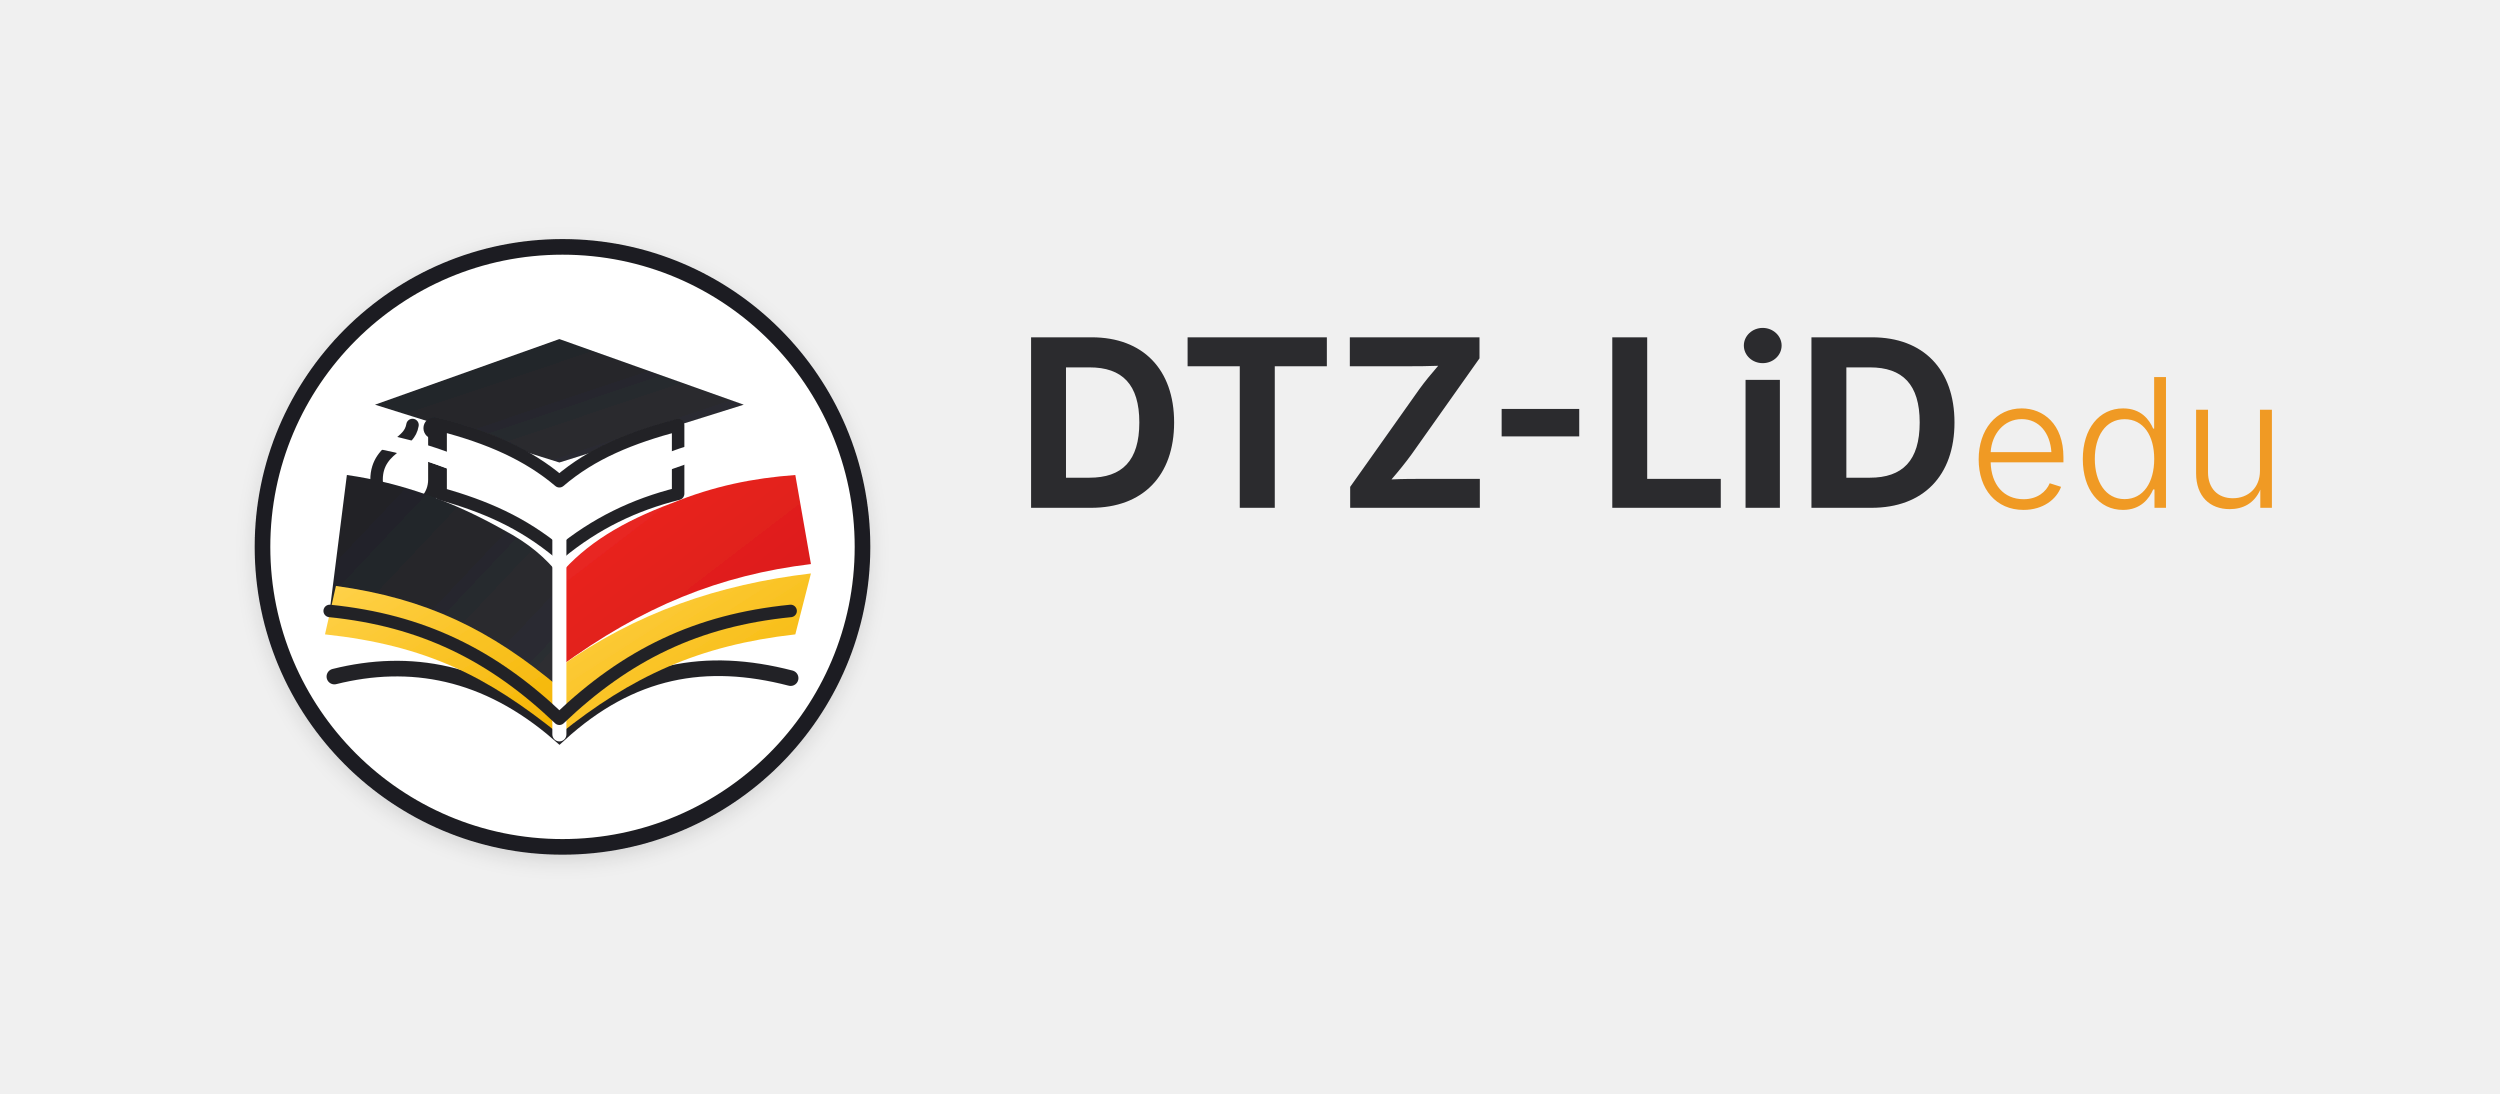
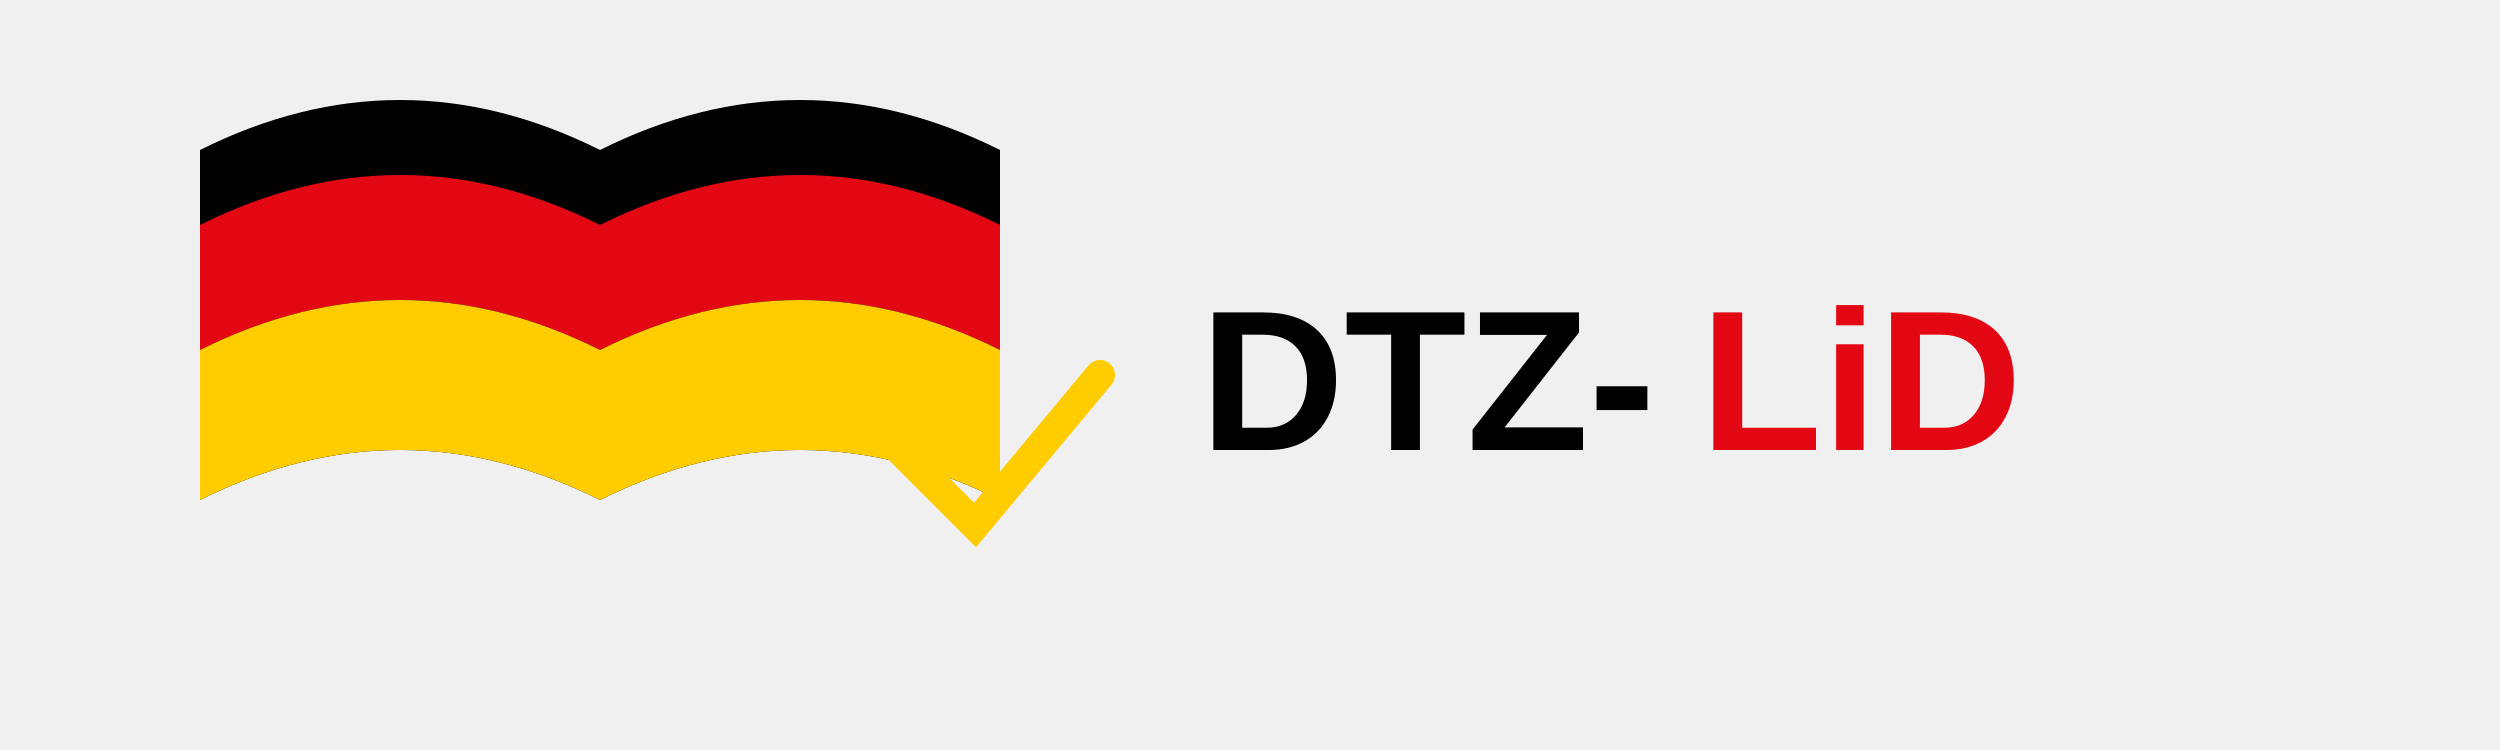
- <svg xmlns="http://www.w3.org/2000/svg" viewBox="0 0 1600 700" width="1600" height="700" role="img" aria-label="DTZ-LiD edu logo">
-   <defs>
-     <linearGradient id="goldGradient" x1="0" y1="0" x2="1" y2="1">
-       <stop offset="0%" stop-color="#FFD24A" />
-       <stop offset="100%" stop-color="#F4B400" />
-     </linearGradient>
-     <linearGradient id="redGradient" x1="0" y1="0" x2="1" y2="1">
-       <stop offset="0%" stop-color="#EF2A23" />
-       <stop offset="100%" stop-color="#D61717" />
-     </linearGradient>
-     <linearGradient id="darkGradient" x1="0" y1="0" x2="1" y2="1">
-       <stop offset="0%" stop-color="#1F2126" />
-       <stop offset="100%" stop-color="#2F2F33" />
-     </linearGradient>
-     <filter id="softShadow" x="-20%" y="-20%" width="140%" height="140%">
-       <feDropShadow dx="0" dy="4" stdDeviation="6" flood-color="#000000" flood-opacity="0.12" />
-     </filter>
-   </defs>
-   <rect width="1600" height="700" fill="none" />
-   <g transform="translate(70,35)" filter="url(#softShadow)">
-     <circle cx="290" cy="315" r="192" fill="#FFFFFF" stroke="#1E1E20" stroke-width="10" />
-     <g transform="translate(0,-6)">
-       <path d="M170 230 L288 188 L406 230 L288 267 Z" fill="url(#darkGradient)" />
-       <path d="M212 243 C243 251 268 262 288 279 C309 261 334 251 364 243 L364 287 C336 294 311 306 288 325 C264 305 240 295 212 287 Z" fill="#FFFFFF" stroke="#242428" stroke-width="8" stroke-linejoin="round" />
-       <path d="M208 245 L208 278 C208 288 201 297 189 297 C177 297 171 288 171 278 C171 267 177 261 184 256 C189 252 193 249 194 243" fill="none" stroke="#242428" stroke-width="8" stroke-linecap="round" />
-       <circle cx="208" cy="245" r="7" fill="#242428" />
-     </g>
-     <path d="M144 398 C192 386 241 394 288 435 C334 393 382 385 436 399" fill="none" stroke="#242428" stroke-width="10" stroke-linecap="round" />
-     <path d="M152 269              C187 274 220 286 252 304              C269 313 279 322 288 333              L288 425              C247 388 204 366 141 356              Z" fill="url(#darkGradient)" />
-     <path d="M145 340              C203 348 244 368 288 405              L288 435              C242 398 203 378 138 371              Z" fill="url(#goldGradient)" />
-     <path d="M288 333              C305 313 328 299 360 287              C387 276 412 271 439 269              L449 326              C391 333 341 353 288 392              Z" fill="url(#redGradient)" />
-     <path d="M288 392              C337 357 390 339 449 332              L439 371              C377 378 334 398 288 435              Z" fill="url(#goldGradient)" />
-     <path d="M158 245              C204 251 247 269 288 298              C328 269 370 251 419 245" fill="none" stroke="#FFFFFF" stroke-width="10" stroke-linecap="round" stroke-linejoin="round" />
-     <path d="M288 298 L288 435" fill="none" stroke="#FFFFFF" stroke-width="9" stroke-linecap="round" />
-     <path d="M288 298              C243 270 205 255 165 247" fill="none" stroke="#FFFFFF" stroke-width="6" stroke-linecap="round" />
-     <path d="M288 298              C332 270 373 255 415 247" fill="none" stroke="#FFFFFF" stroke-width="6" stroke-linecap="round" />
-     <path d="M141 356 C200 362 245 384 288 425 C331 384 376 362 436 356" fill="none" stroke="#242428" stroke-width="8" stroke-linecap="round" stroke-linejoin="round" />
-   </g>
-   <g transform="translate(650,325)">
-     <text x="0" y="0" font-family="Inter, Arial, Helvetica, sans-serif" font-size="150" font-weight="700" letter-spacing="1" fill="#2B2B2E">DTZ-LiD</text>
-     <text x="610" y="0" font-family="Inter, Arial, Helvetica, sans-serif" font-size="115" font-weight="300" fill="#F09A24">edu</text>
-   </g>
+ <svg xmlns="http://www.w3.org/2000/svg" width="500" height="150" viewBox="0 0 500 150">
+   <path d="M40 30 Q80 10 120 30 L120 100 Q80 80 40 100 Z" fill="#000000" />
+   <path d="M40 45 Q80 25 120 45 L120 70 Q80 50 40 70 Z" fill="#E30613" />
+   <path d="M40 70 Q80 50 120 70 L120 100 Q80 80 40 100 Z" fill="#FFCC00" />
+   <path d="M120 30 Q160 10 200 30 L200 100 Q160 80 120 100 Z" fill="#000000" />
+   <path d="M120 45 Q160 25 200 45 L200 70 Q160 50 120 70 Z" fill="#E30613" />
+   <path d="M120 70 Q160 50 200 70 L200 100 Q160 80 120 100 Z" fill="#FFCC00" />
+   <path d="M180 90 L195 105 L220 75" stroke="#FFCC00" stroke-width="6" fill="none" stroke-linecap="round" />
+   <text x="240" y="90" font-family="Arial, sans-serif" font-size="40" font-weight="700" fill="#000">DTZ-</text>
+   <text x="340" y="90" font-family="Arial, sans-serif" font-size="40" font-weight="700" fill="#E30613">LiD</text>
</svg>
